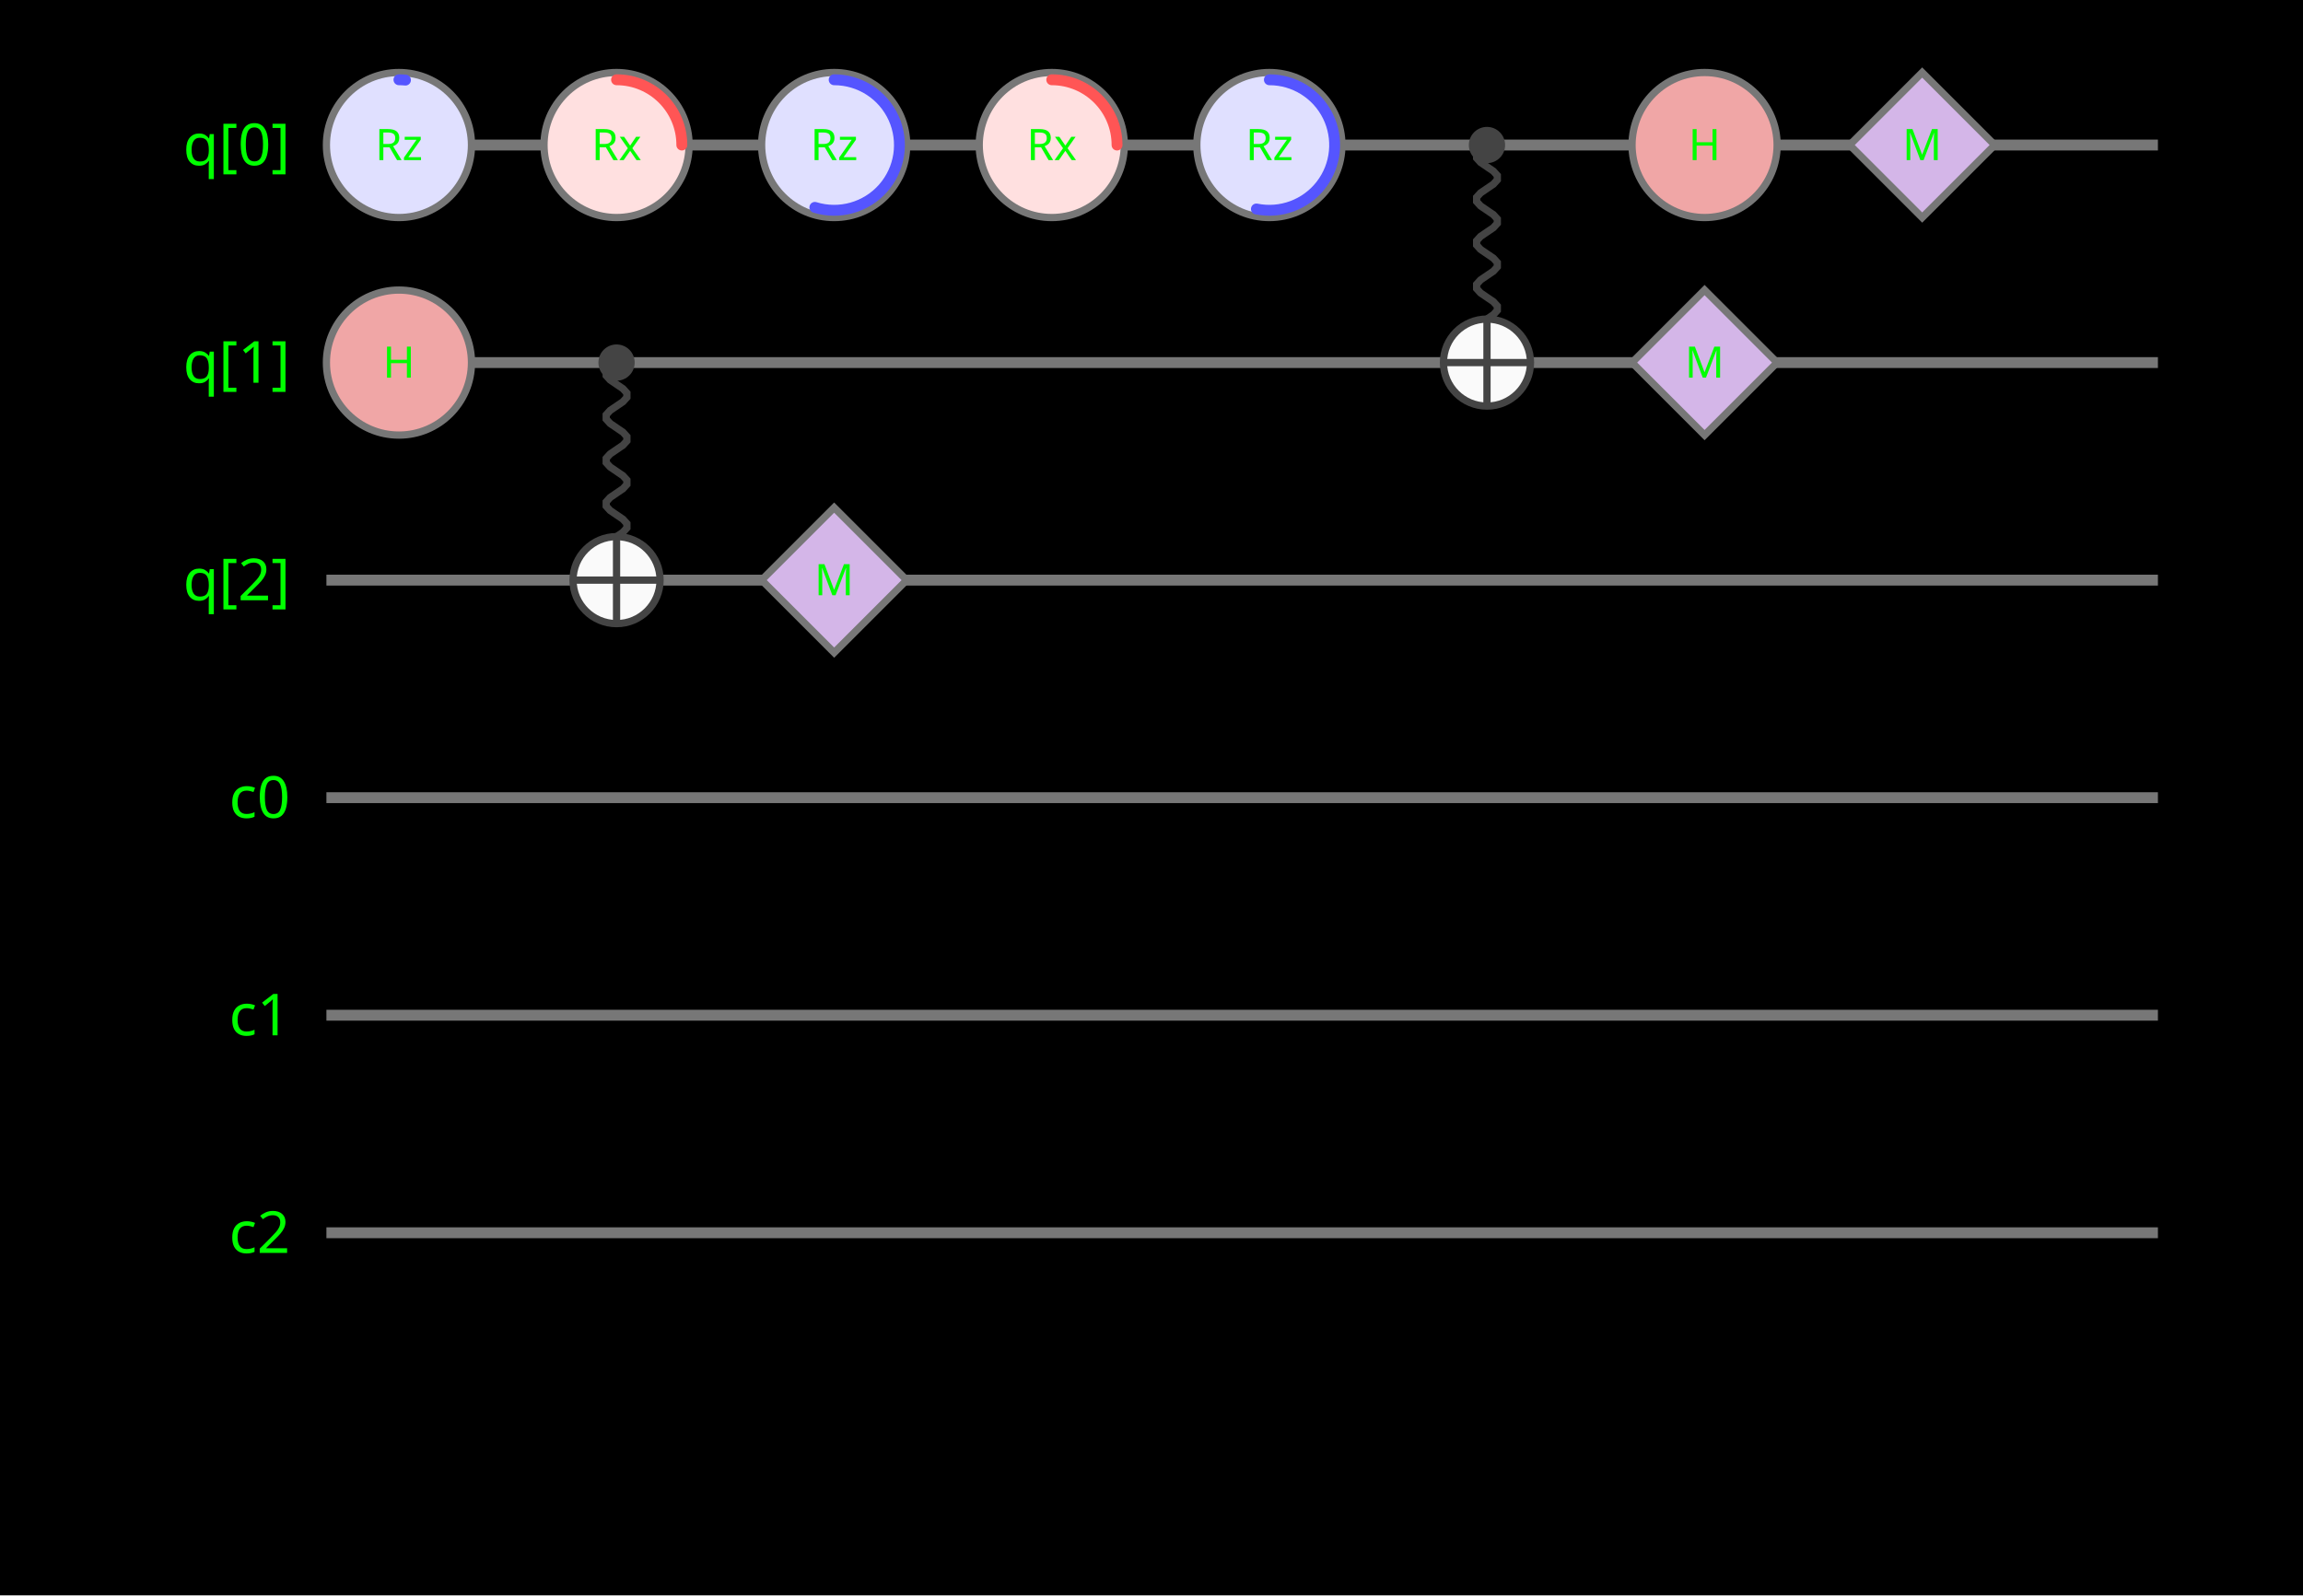
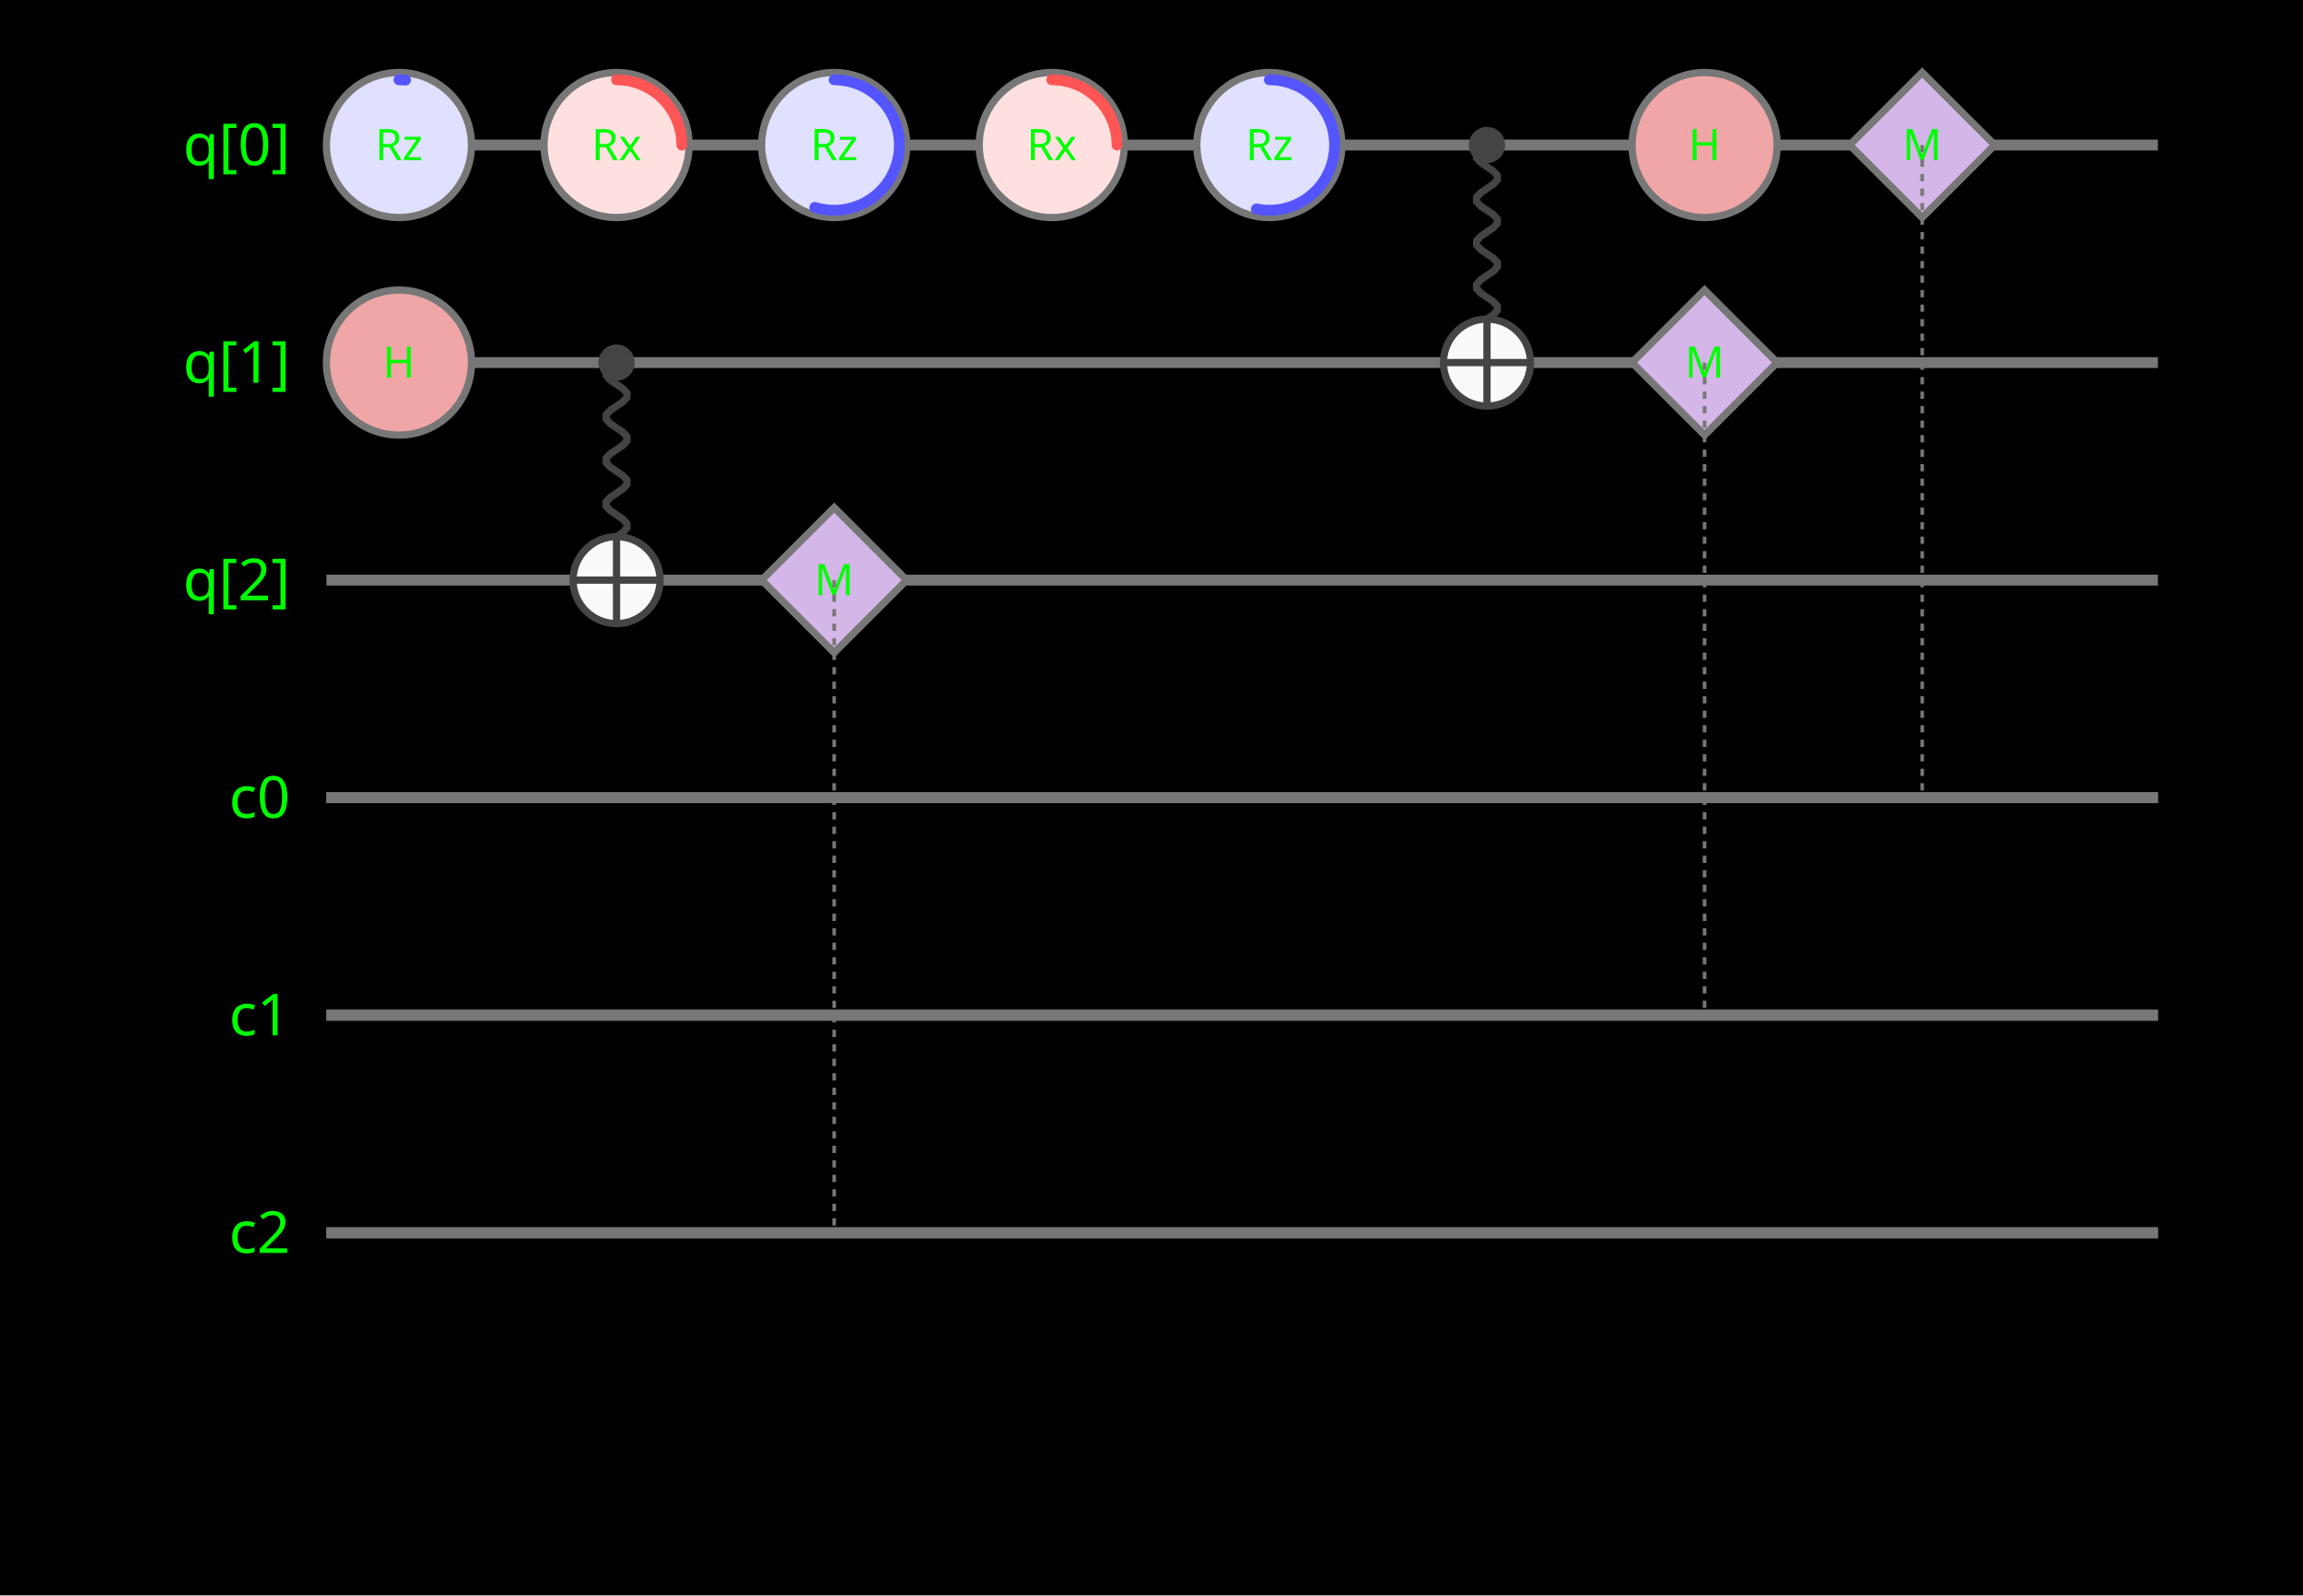
<svg xmlns="http://www.w3.org/2000/svg" width="635.0" height="440" viewBox="0 0 635.0 440">
  <rect width="100%" height="100%" fill="#000000" />
+   <text x="80" y="220" fill="#00ff00" font-family="calibri" font-size="16" text-anchor="end" dominant-baseline="middle">c0</text>
+   <text x="80" y="280" fill="#00ff00" font-family="calibri" font-size="16" text-anchor="end" dominant-baseline="middle">c1</text>
+   <text x="80" y="340" fill="#00ff00" font-family="calibri" font-size="16" text-anchor="end" dominant-baseline="middle">c2</text>
  <text x="80" y="40" fill="#00ff00" font-family="calibri" font-size="16" text-anchor="end" dominant-baseline="middle">q[0]</text>
  <text x="80" y="100" fill="#00ff00" font-family="calibri" font-size="16" text-anchor="end" dominant-baseline="middle">q[1]</text>
  <text x="80" y="160" fill="#00ff00" font-family="calibri" font-size="16" text-anchor="end" dominant-baseline="middle">q[2]</text>
-   <text x="80" y="220" fill="#00ff00" font-family="calibri" font-size="16" text-anchor="end" dominant-baseline="middle">c0</text>
-   <text x="80" y="280" fill="#00ff00" font-family="calibri" font-size="16" text-anchor="end" dominant-baseline="middle">c1</text>
-   <text x="80" y="340" fill="#00ff00" font-family="calibri" font-size="16" text-anchor="end" dominant-baseline="middle">c2</text>
  <line x1="90" y1="40" x2="595.0" y2="40" stroke="#777777" stroke-width="3" stroke-dasharray="" />
  <line x1="90" y1="100" x2="595.0" y2="100" stroke="#777777" stroke-width="3" stroke-dasharray="" />
  <line x1="90" y1="160" x2="595.0" y2="160" stroke="#777777" stroke-width="3" stroke-dasharray="" />
  <line x1="90" y1="220" x2="595.0" y2="220" stroke="#777777" stroke-width="3" stroke-dasharray="" />
+   <line x1="90" y1="220" x2="595.0" y2="220" stroke="#777777" stroke-width="3" stroke-dasharray="" />
  <line x1="90" y1="280" x2="595.0" y2="280" stroke="#777777" stroke-width="3" stroke-dasharray="" />
+   <line x1="90" y1="280" x2="595.0" y2="280" stroke="#777777" stroke-width="3" stroke-dasharray="" />
+   <line x1="90" y1="340" x2="595.0" y2="340" stroke="#777777" stroke-width="3" stroke-dasharray="" />
  <line x1="90" y1="340" x2="595.0" y2="340" stroke="#777777" stroke-width="3" stroke-dasharray="" />
  <circle cx="110.0" cy="40" r="20" fill="#e0e0ff" stroke="#777777" stroke-width="2" />
  <path d="M 110.0 22.0 A 18 18 0 0 1 111.797 22.09" fill="none" stroke="#5555ff" stroke-width="3" stroke-linecap="round" />
  <text x="110.0" y="40" fill="#00ff00" font-family="sans-serif" font-size="12" text-anchor="middle" dominant-baseline="middle">Rz</text>
  <circle cx="110.0" cy="100" r="20" fill="#f0a6a6" stroke="#777777" stroke-width="2" />
  <text x="110.0" y="100" fill="#00ff00" font-family="sans-serif" font-size="12" text-anchor="middle" dominant-baseline="middle">H</text>
  <circle cx="170.0" cy="40" r="20" fill="#ffe0e0" stroke="#777777" stroke-width="2" />
  <path d="M 170.0 22.0 A 18 18 0 0 1 188.0 40.0" fill="none" stroke="#ff5555" stroke-width="3" stroke-linecap="round" />
  <text x="170.0" y="40" fill="#00ff00" font-family="sans-serif" font-size="12" text-anchor="middle" dominant-baseline="middle">Rx</text>
  <path d="M 170.0 100.0 L 168.237 101.2 L 167.147 102.4 L 167.147 103.6 L 168.237 104.8 L 170.0 106.0 L 171.763 107.2 L 172.853 108.4 L 172.853 109.6 L 171.763 110.8 L 170.0 112.0 L 168.237 113.2 L 167.147 114.4 L 167.147 115.6 L 168.237 116.8 L 170.0 118.0 L 171.763 119.2 L 172.853 120.4 L 172.853 121.6 L 171.763 122.8 L 170.0 124.0 L 168.237 125.2 L 167.147 126.4 L 167.147 127.6 L 168.237 128.8 L 170.0 130.0 L 171.763 131.2 L 172.853 132.4 L 172.853 133.6 L 171.763 134.8 L 170.0 136.0 L 168.237 137.2 L 167.147 138.4 L 167.147 139.6 L 168.237 140.8 L 170.0 142.0 L 171.763 143.2 L 172.853 144.4 L 172.853 145.6 L 171.763 146.8 L 170.0 148.0 L 168.237 149.2 L 167.147 150.4 L 167.147 151.6 L 168.237 152.8 L 170.0 154.0 L 171.763 155.2 L 172.853 156.4 L 172.853 157.6 L 171.763 158.8 L 170 160.0" stroke="#444444" stroke-width="2" fill="none" stroke-dasharray="" />
  <circle cx="170.0" cy="100" r="5" fill="#444444" stroke="none" stroke-width="1" />
  <circle cx="170.0" cy="160" r="12" fill="#fafafa" stroke="#444444" stroke-width="2" />
  <line x1="158.0" y1="160" x2="182.0" y2="160" stroke="#444444" stroke-width="2" />
  <line x1="170.0" y1="148" x2="170.0" y2="172" stroke="#444444" stroke-width="2" />
  <circle cx="230.0" cy="40" r="20" fill="#e0e0ff" stroke="#777777" stroke-width="2" />
  <path d="M 230.0 22.0 A 18 18 0 1 1 224.681 57.196" fill="none" stroke="#5555ff" stroke-width="3" stroke-linecap="round" />
  <text x="230.0" y="40" fill="#00ff00" font-family="sans-serif" font-size="12" text-anchor="middle" dominant-baseline="middle">Rz</text>
  <polygon points="230.0,140 250.0,160 230.0,180 210.0,160" fill="#d4b6e8" stroke="#777777" stroke-width="2" />
  <text x="230.0" y="160" fill="#00ff00" font-family="sans-serif" font-size="12" text-anchor="middle" dominant-baseline="middle">M</text>
+   <line x1="230.0" y1="160" x2="230.0" y2="340" stroke="#777777" stroke-width="1" stroke-dasharray="2,2" />
  <circle cx="290.0" cy="40" r="20" fill="#ffe0e0" stroke="#777777" stroke-width="2" />
  <path d="M 290.0 22.0 A 18 18 0 0 1 308.0 40.0" fill="none" stroke="#ff5555" stroke-width="3" stroke-linecap="round" />
  <text x="290.0" y="40" fill="#00ff00" font-family="sans-serif" font-size="12" text-anchor="middle" dominant-baseline="middle">Rx</text>
  <circle cx="350.0" cy="40" r="20" fill="#e0e0ff" stroke="#777777" stroke-width="2" />
  <path d="M 350.0 22.0 A 18 18 0 1 1 346.424 57.641" fill="none" stroke="#5555ff" stroke-width="3" stroke-linecap="round" />
  <text x="350.0" y="40" fill="#00ff00" font-family="sans-serif" font-size="12" text-anchor="middle" dominant-baseline="middle">Rz</text>
  <path d="M 410.0 40.0 L 408.237 41.2 L 407.147 42.4 L 407.147 43.6 L 408.237 44.8 L 410.0 46.0 L 411.763 47.2 L 412.853 48.4 L 412.853 49.6 L 411.763 50.8 L 410.0 52.0 L 408.237 53.2 L 407.147 54.4 L 407.147 55.6 L 408.237 56.8 L 410.0 58.0 L 411.763 59.2 L 412.853 60.4 L 412.853 61.6 L 411.763 62.8 L 410.0 64.0 L 408.237 65.2 L 407.147 66.4 L 407.147 67.6 L 408.237 68.8 L 410.0 70.0 L 411.763 71.2 L 412.853 72.4 L 412.853 73.6 L 411.763 74.8 L 410.0 76.0 L 408.237 77.2 L 407.147 78.4 L 407.147 79.6 L 408.237 80.8 L 410.0 82.0 L 411.763 83.2 L 412.853 84.4 L 412.853 85.6 L 411.763 86.8 L 410.0 88.0 L 408.237 89.2 L 407.147 90.4 L 407.147 91.6 L 408.237 92.8 L 410.0 94.0 L 411.763 95.2 L 412.853 96.4 L 412.853 97.6 L 411.763 98.8 L 410.0 100.0" stroke="#444444" stroke-width="2" fill="none" stroke-dasharray="" />
  <circle cx="410.0" cy="40" r="5" fill="#444444" stroke="none" stroke-width="1" />
  <circle cx="410.0" cy="100" r="12" fill="#fafafa" stroke="#444444" stroke-width="2" />
  <line x1="398.0" y1="100" x2="422.0" y2="100" stroke="#444444" stroke-width="2" />
  <line x1="410.0" y1="88" x2="410.0" y2="112" stroke="#444444" stroke-width="2" />
  <circle cx="470.0" cy="40" r="20" fill="#f0a6a6" stroke="#777777" stroke-width="2" />
  <text x="470.0" y="40" fill="#00ff00" font-family="sans-serif" font-size="12" text-anchor="middle" dominant-baseline="middle">H</text>
  <polygon points="470.0,80 490.0,100 470.0,120 450.0,100" fill="#d4b6e8" stroke="#777777" stroke-width="2" />
  <text x="470.0" y="100" fill="#00ff00" font-family="sans-serif" font-size="12" text-anchor="middle" dominant-baseline="middle">M</text>
+   <line x1="470.0" y1="100" x2="470.0" y2="280" stroke="#777777" stroke-width="1" stroke-dasharray="2,2" />
  <polygon points="530.0,20 550.0,40 530.0,60 510.0,40" fill="#d4b6e8" stroke="#777777" stroke-width="2" />
  <text x="530.0" y="40" fill="#00ff00" font-family="sans-serif" font-size="12" text-anchor="middle" dominant-baseline="middle">M</text>
+   <line x1="530.0" y1="40" x2="530.0" y2="220" stroke="#777777" stroke-width="1" stroke-dasharray="2,2" />
</svg>
